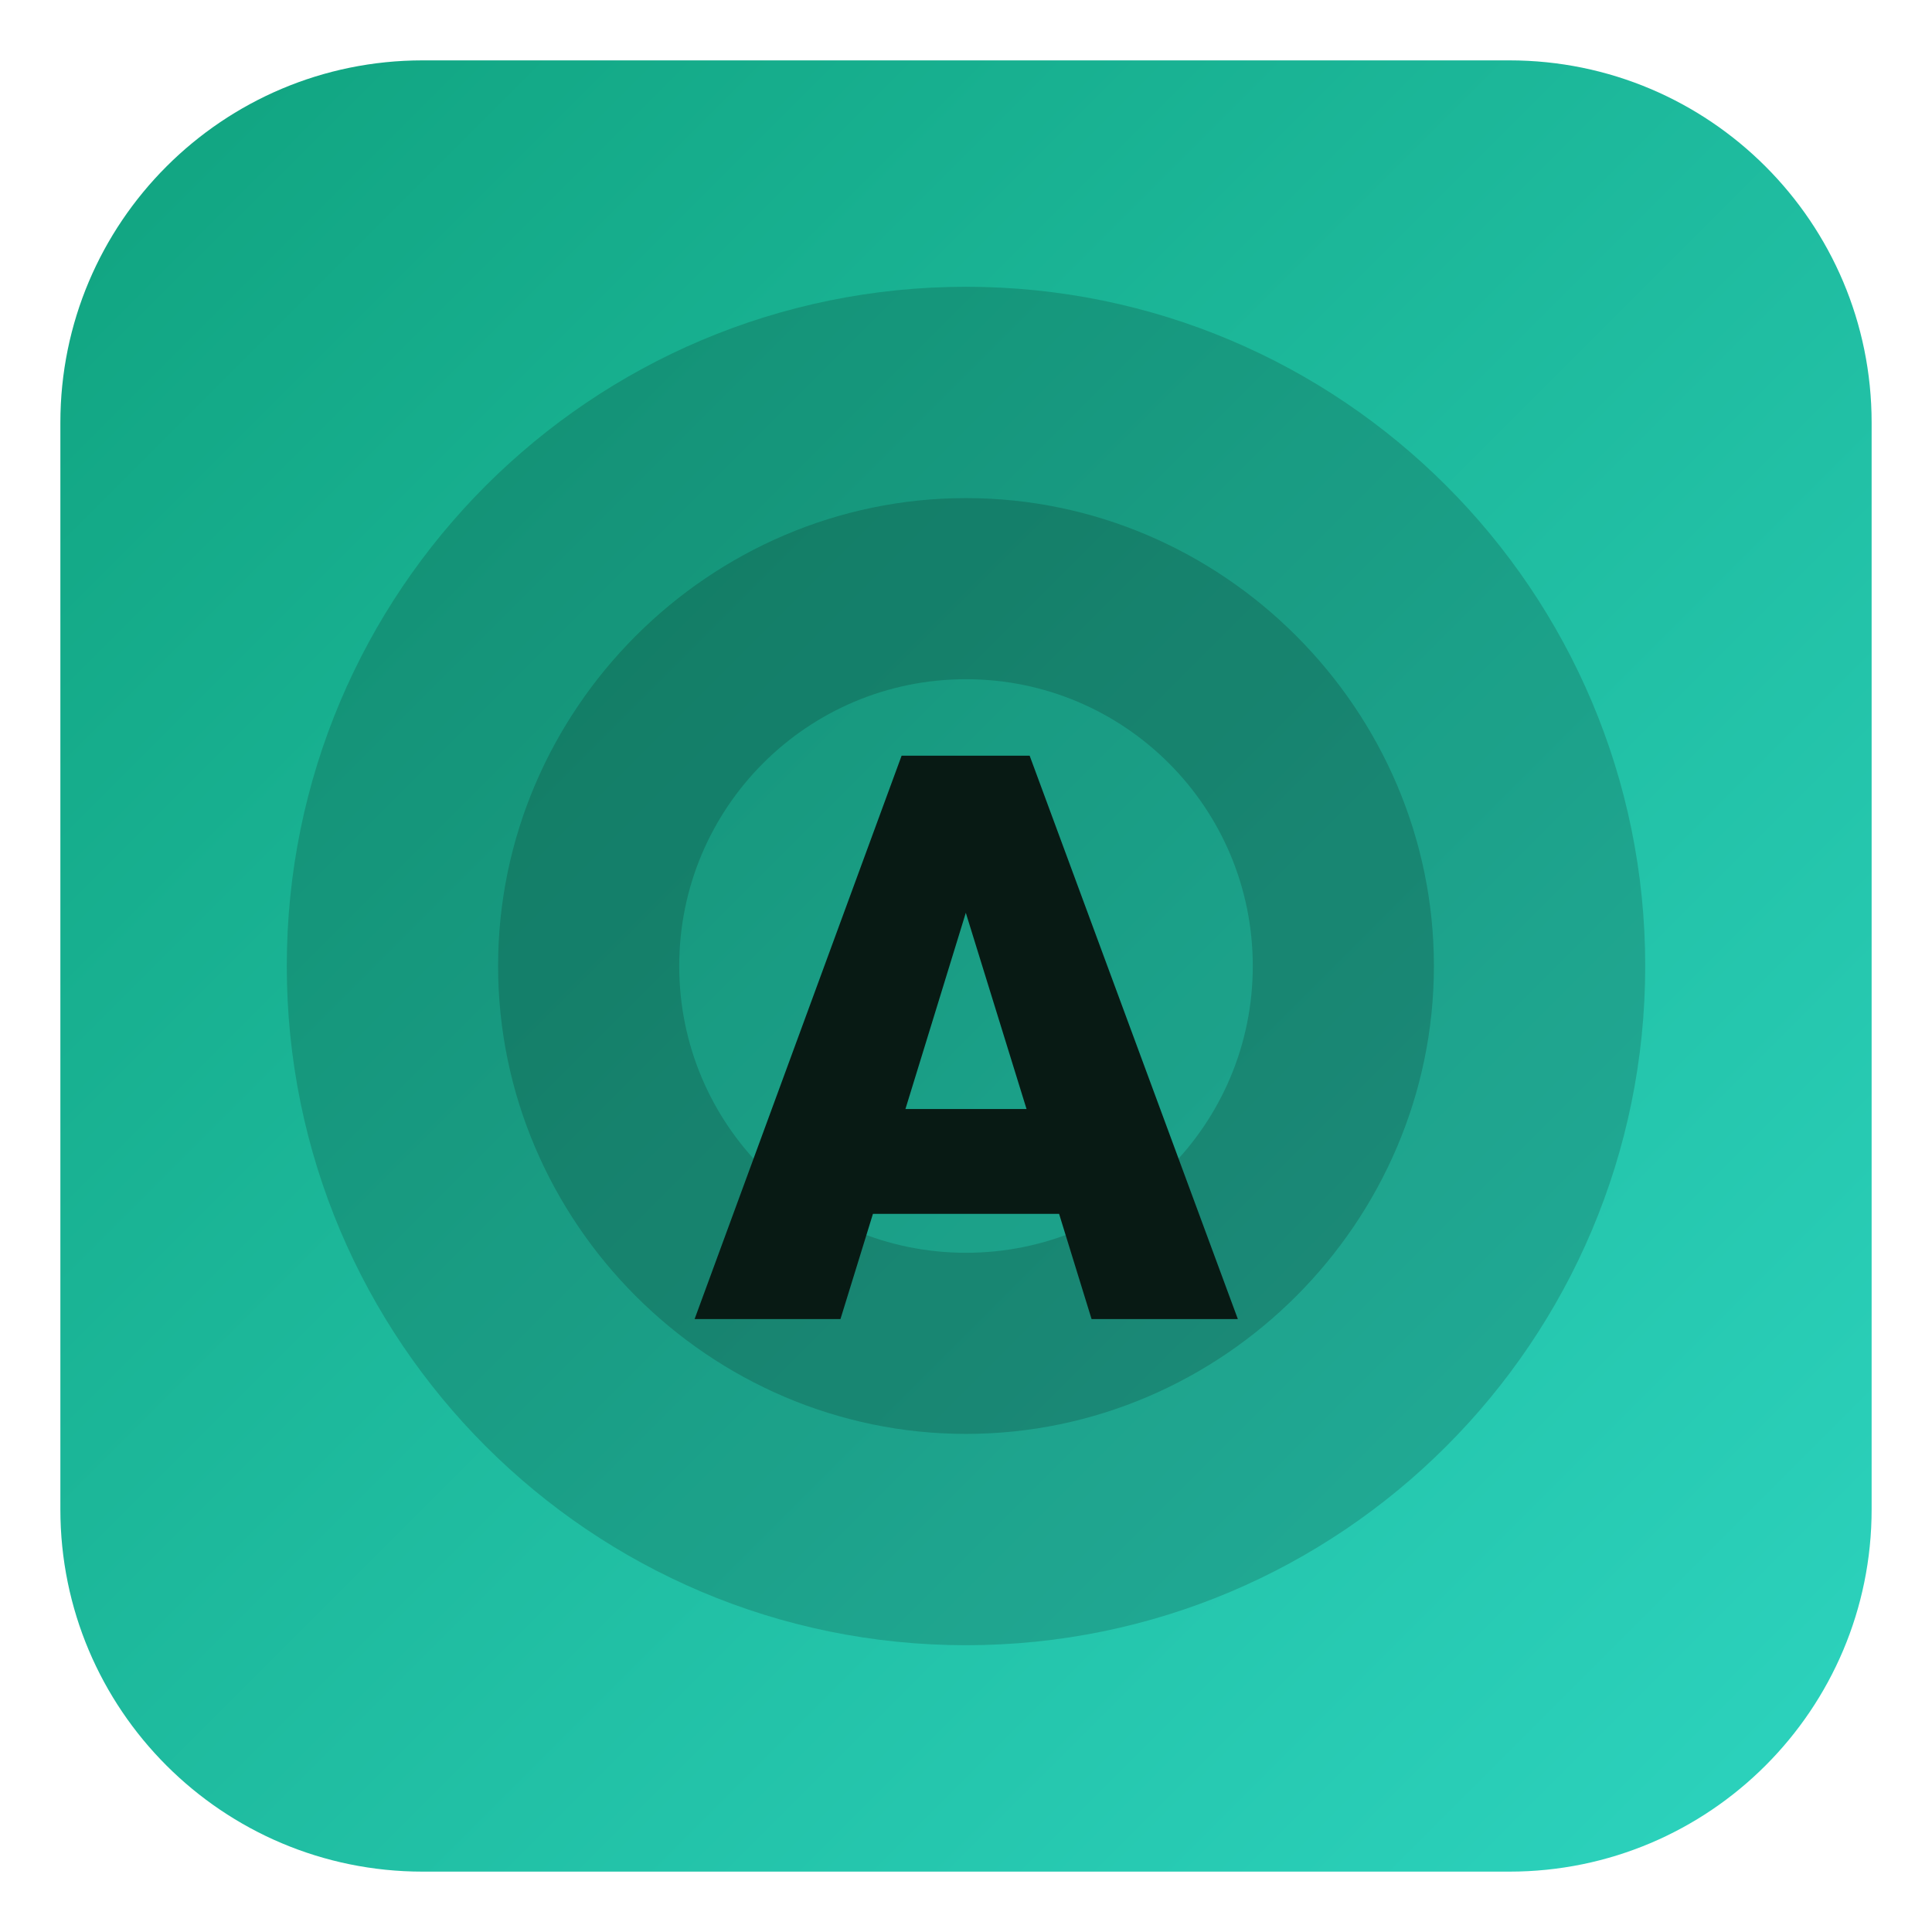
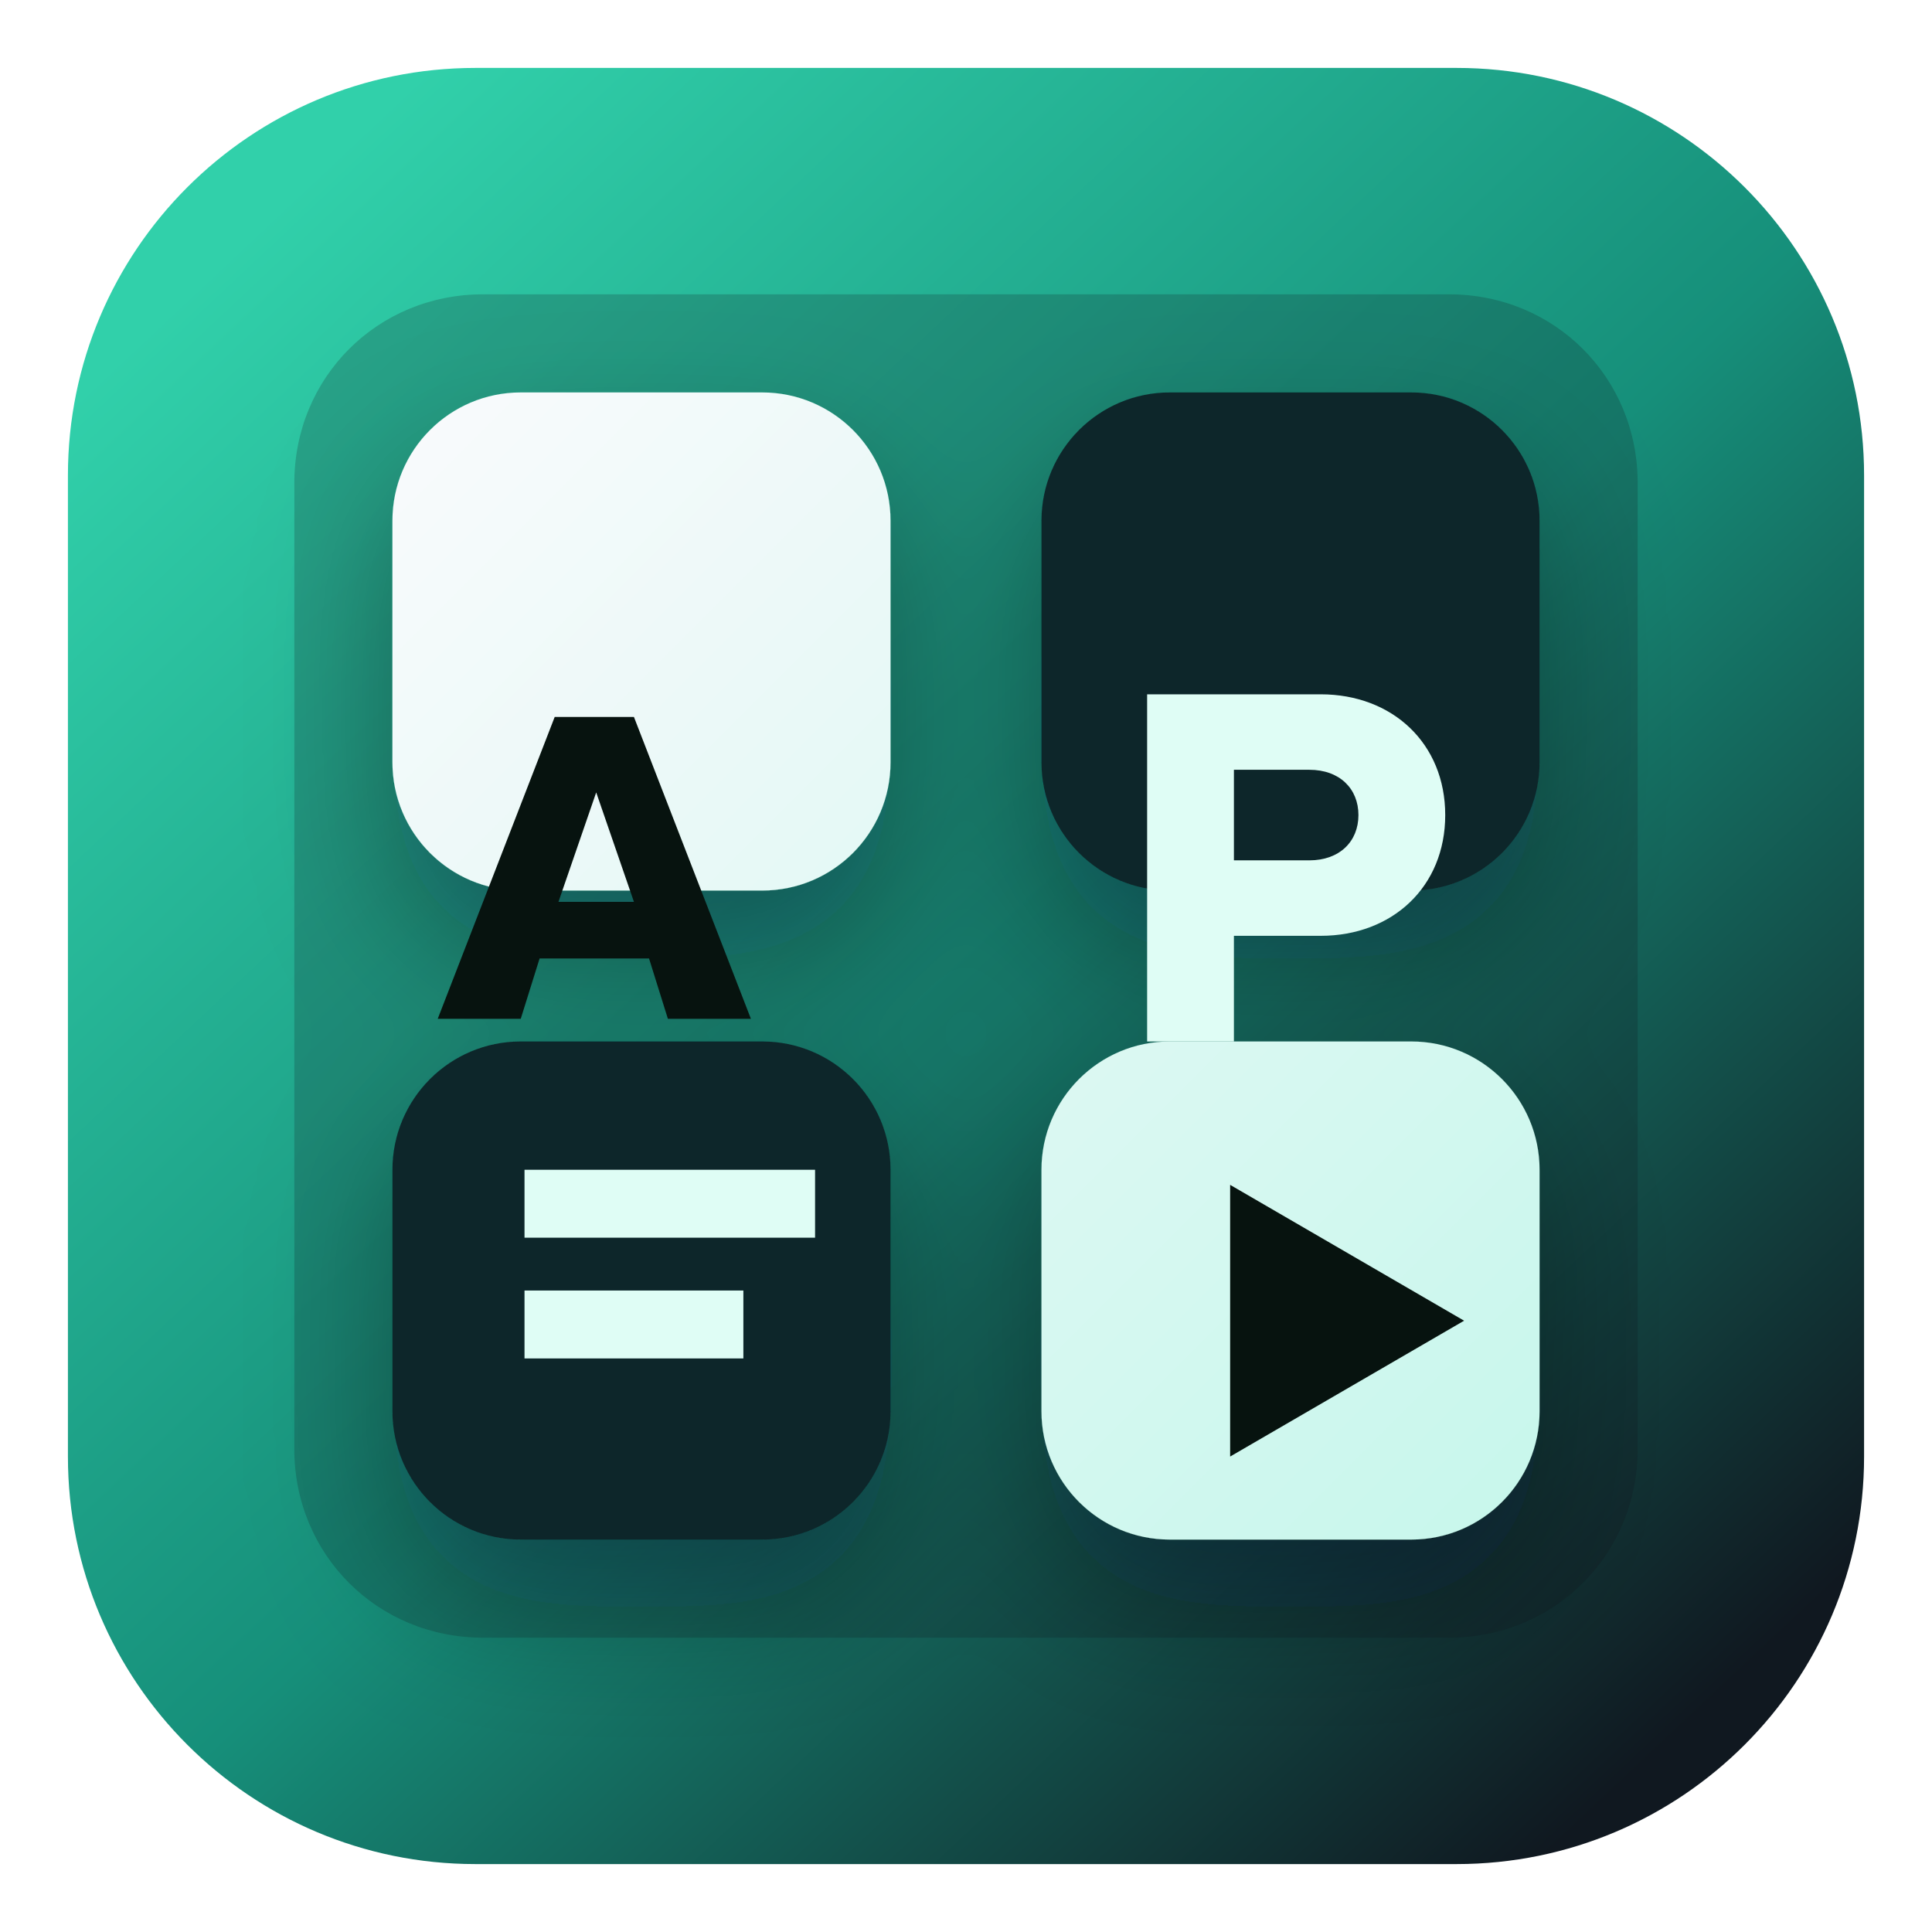
- <svg xmlns="http://www.w3.org/2000/svg" viewBox="0 0 512 512">
+ <svg xmlns="http://www.w3.org/2000/svg" viewBox="0 0 512 512" role="img" aria-labelledby="title">
  <defs>
-     <linearGradient id="g" x1="0" y1="0" x2="1" y2="1">
-       <stop offset="0%" stop-color="#10a37f" />
-       <stop offset="100%" stop-color="#2dd4bf" />
+     <linearGradient id="bg" x1="72" y1="56" x2="448" y2="456" gradientUnits="userSpaceOnUse">
+       <stop offset="0" stop-color="#31d0aa" />
+       <stop offset=".52" stop-color="#168f7a" />
+       <stop offset="1" stop-color="#101820" />
    </linearGradient>
+     <linearGradient id="tile" x1="112" y1="112" x2="400" y2="400" gradientUnits="userSpaceOnUse">
+       <stop offset="0" stop-color="#f8fafc" />
+       <stop offset="1" stop-color="#c8f7ec" />
+     </linearGradient>
+     <filter id="shadow" x="-20%" y="-20%" width="140%" height="140%">
+       <feDropShadow dx="0" dy="18" stdDeviation="18" flood-color="#061018" flood-opacity=".32" />
+     </filter>
  </defs>
-   <rect x="16" y="16" width="480" height="480" rx="96" fill="url(#g)" />
-   <g fill="#081a14">
-     <circle cx="256" cy="256" r="180" fill="rgba(8,26,20,0.18)" />
-     <path d="M256 132c-68 0-124 56-124 124s56 124 124 124 124-56 124-124S324 132 256 132zm0 48c42 0 76 34 76 76s-34 76-76 76-76-34-76-76 34-76 76-76z" fill="#081a14" opacity=".2" />
+   <rect x="18" y="18" width="476" height="476" rx="108" fill="url(#bg)" />
+   <path d="M78 128c0-28 22-50 50-50h256c28 0 50 22 50 50v256c0 28-22 50-50 50H128c-28 0-50-22-50-50V128z" fill="#0d1117" opacity=".2" />
+   <g filter="url(#shadow)">
+     <rect x="104" y="104" width="132" height="132" rx="34" fill="url(#tile)" />
+     <rect x="276" y="104" width="132" height="132" rx="34" fill="#10252a" />
+     <rect x="104" y="276" width="132" height="132" rx="34" fill="#10252a" />
+     <rect x="276" y="276" width="132" height="132" rx="34" fill="url(#tile)" />
  </g>
-   <text x="50%" y="57%" dominant-baseline="middle" text-anchor="middle" font-family="Segoe UI, Roboto, Arial, sans-serif" font-size="210" font-weight="800" fill="#081a14">A</text>
+   <path d="M168 190l31 80h-22l-5-16h-29l-5 16h-22l31-80h21zm-10 20l-10 29h20l-10-29z" fill="#07130f" />
+   <path d="M304 184h46c19 0 33 13 33 32s-14 32-33 32h-23v28h-23v-92zm23 20v24h20c8 0 13-5 13-12s-5-12-13-12h-20z" fill="#dffdf5" />
+   <path d="M139 342h58v18h-58v-18zm0-32h77v18h-77v-18z" fill="#dffdf5" />
+   <path d="M326 314v72l62-36-62-36z" fill="#07130f" />
</svg>
